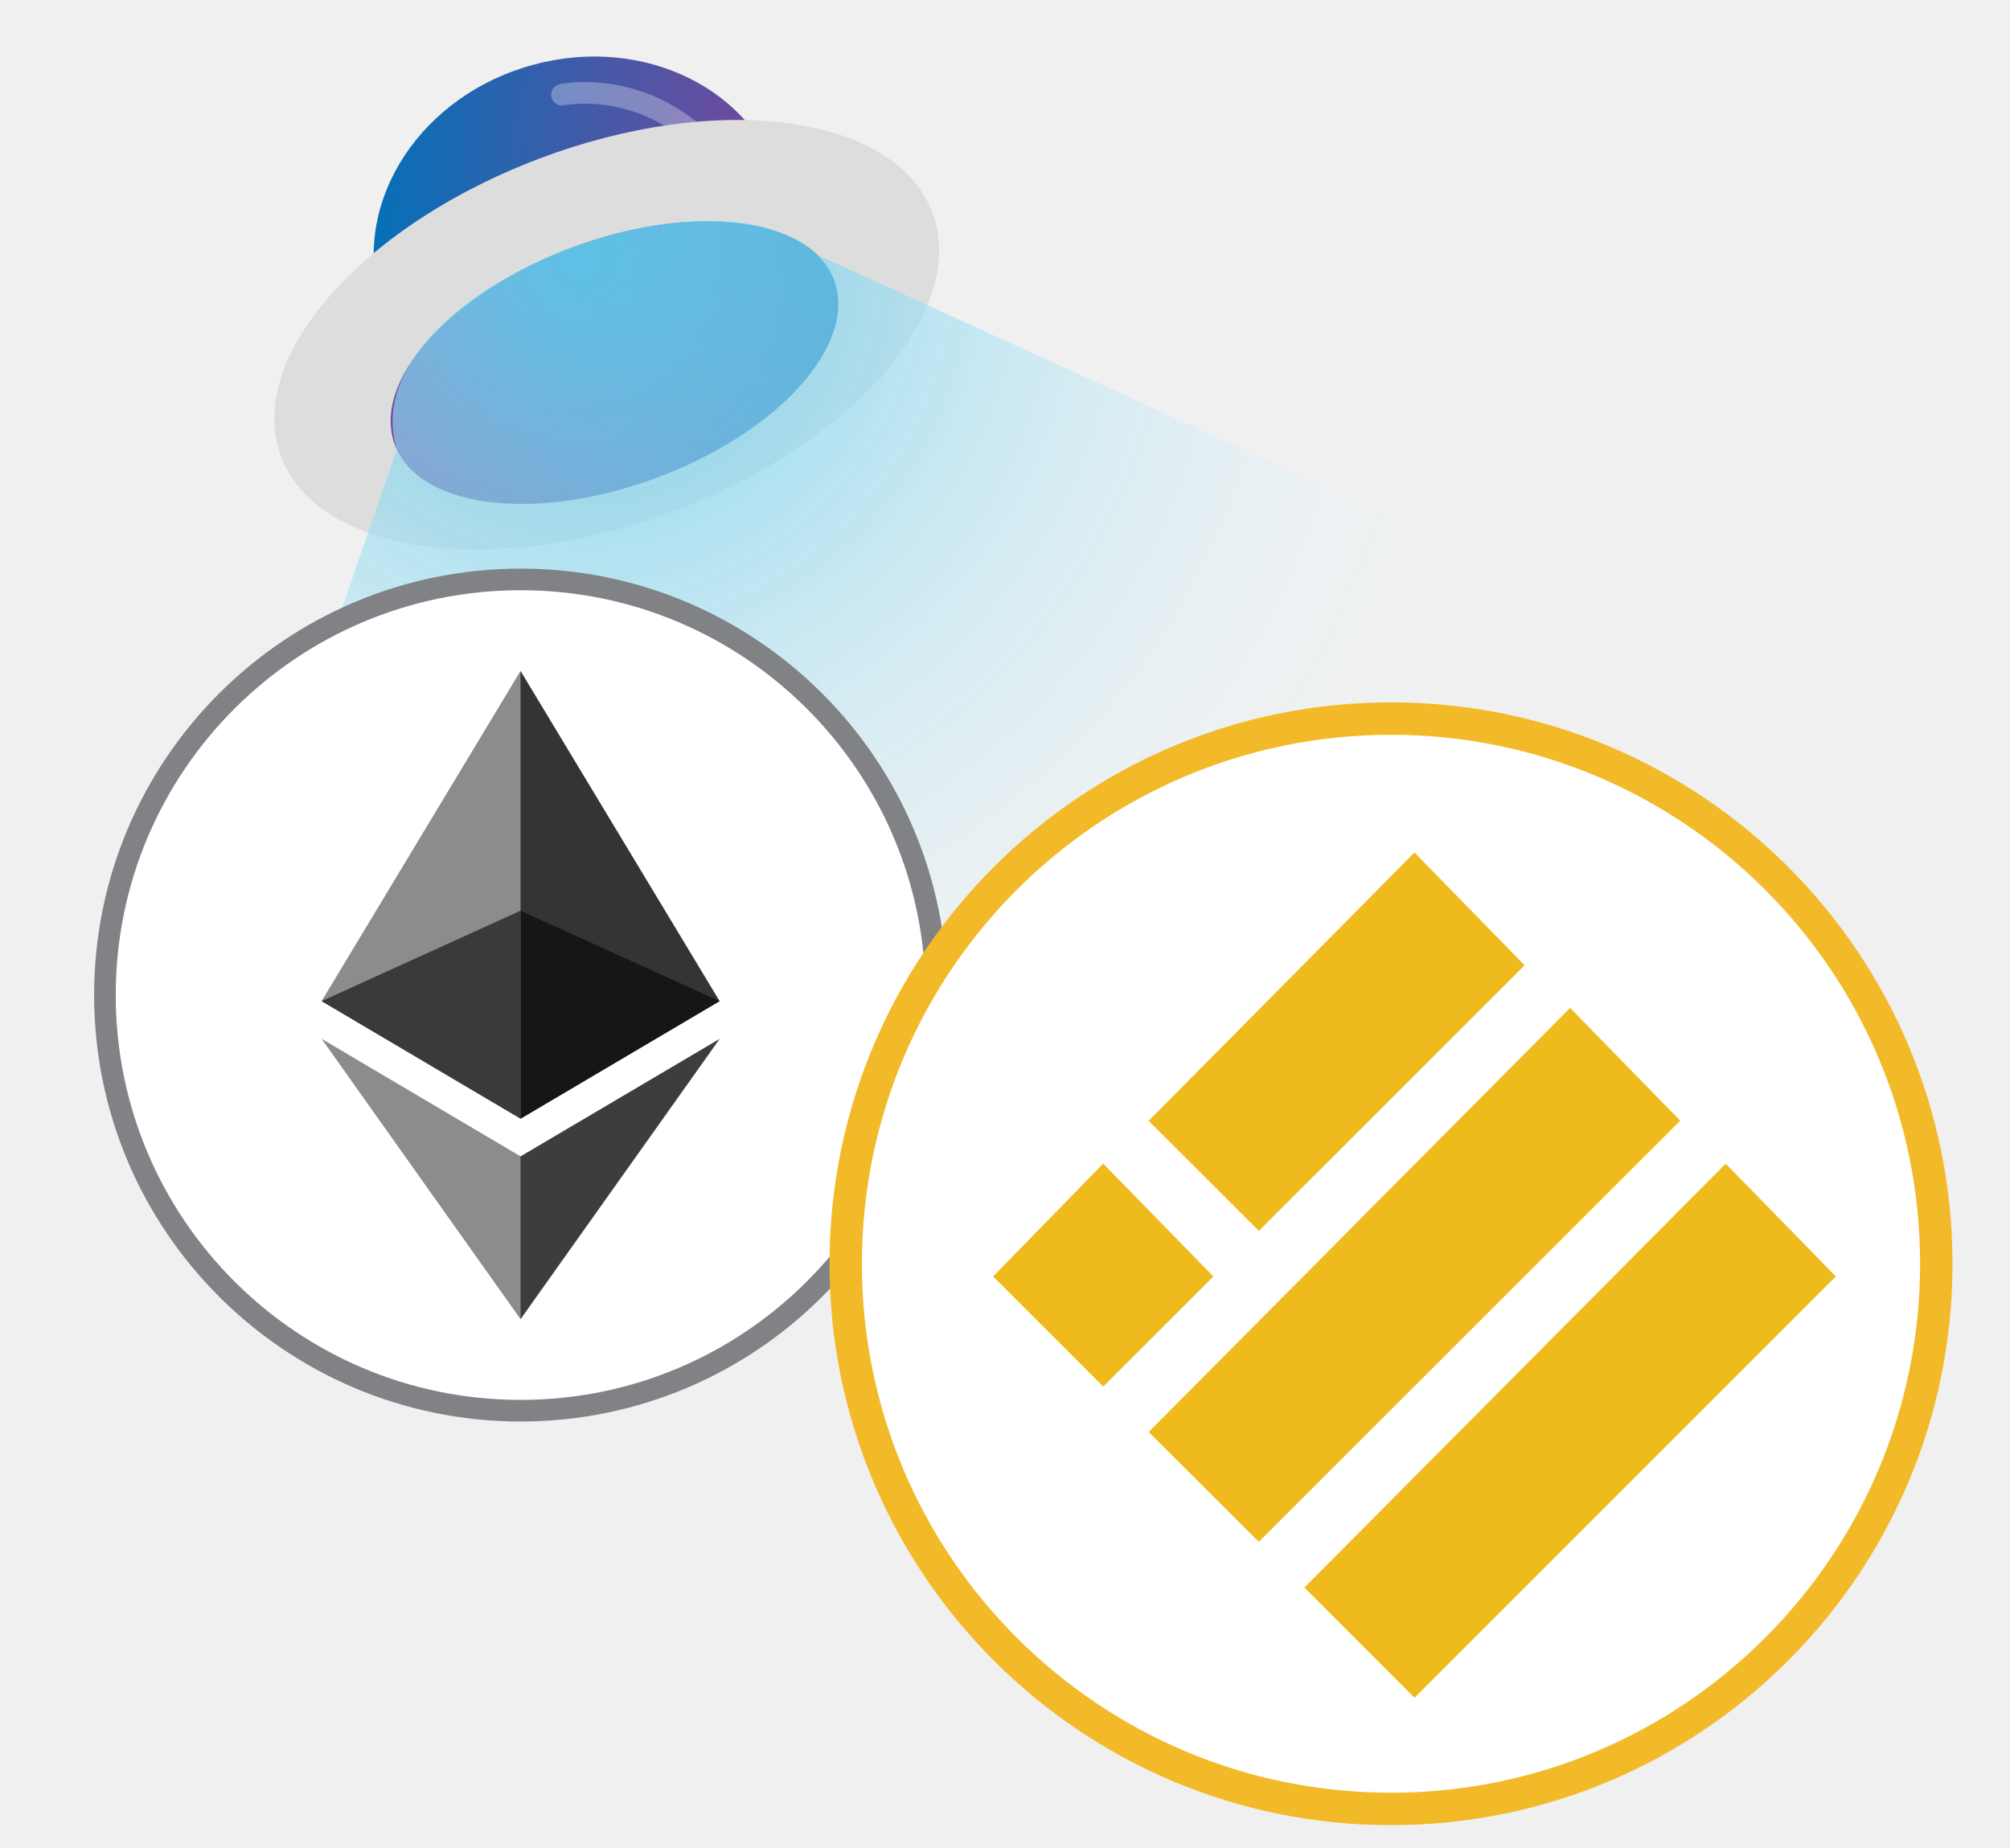
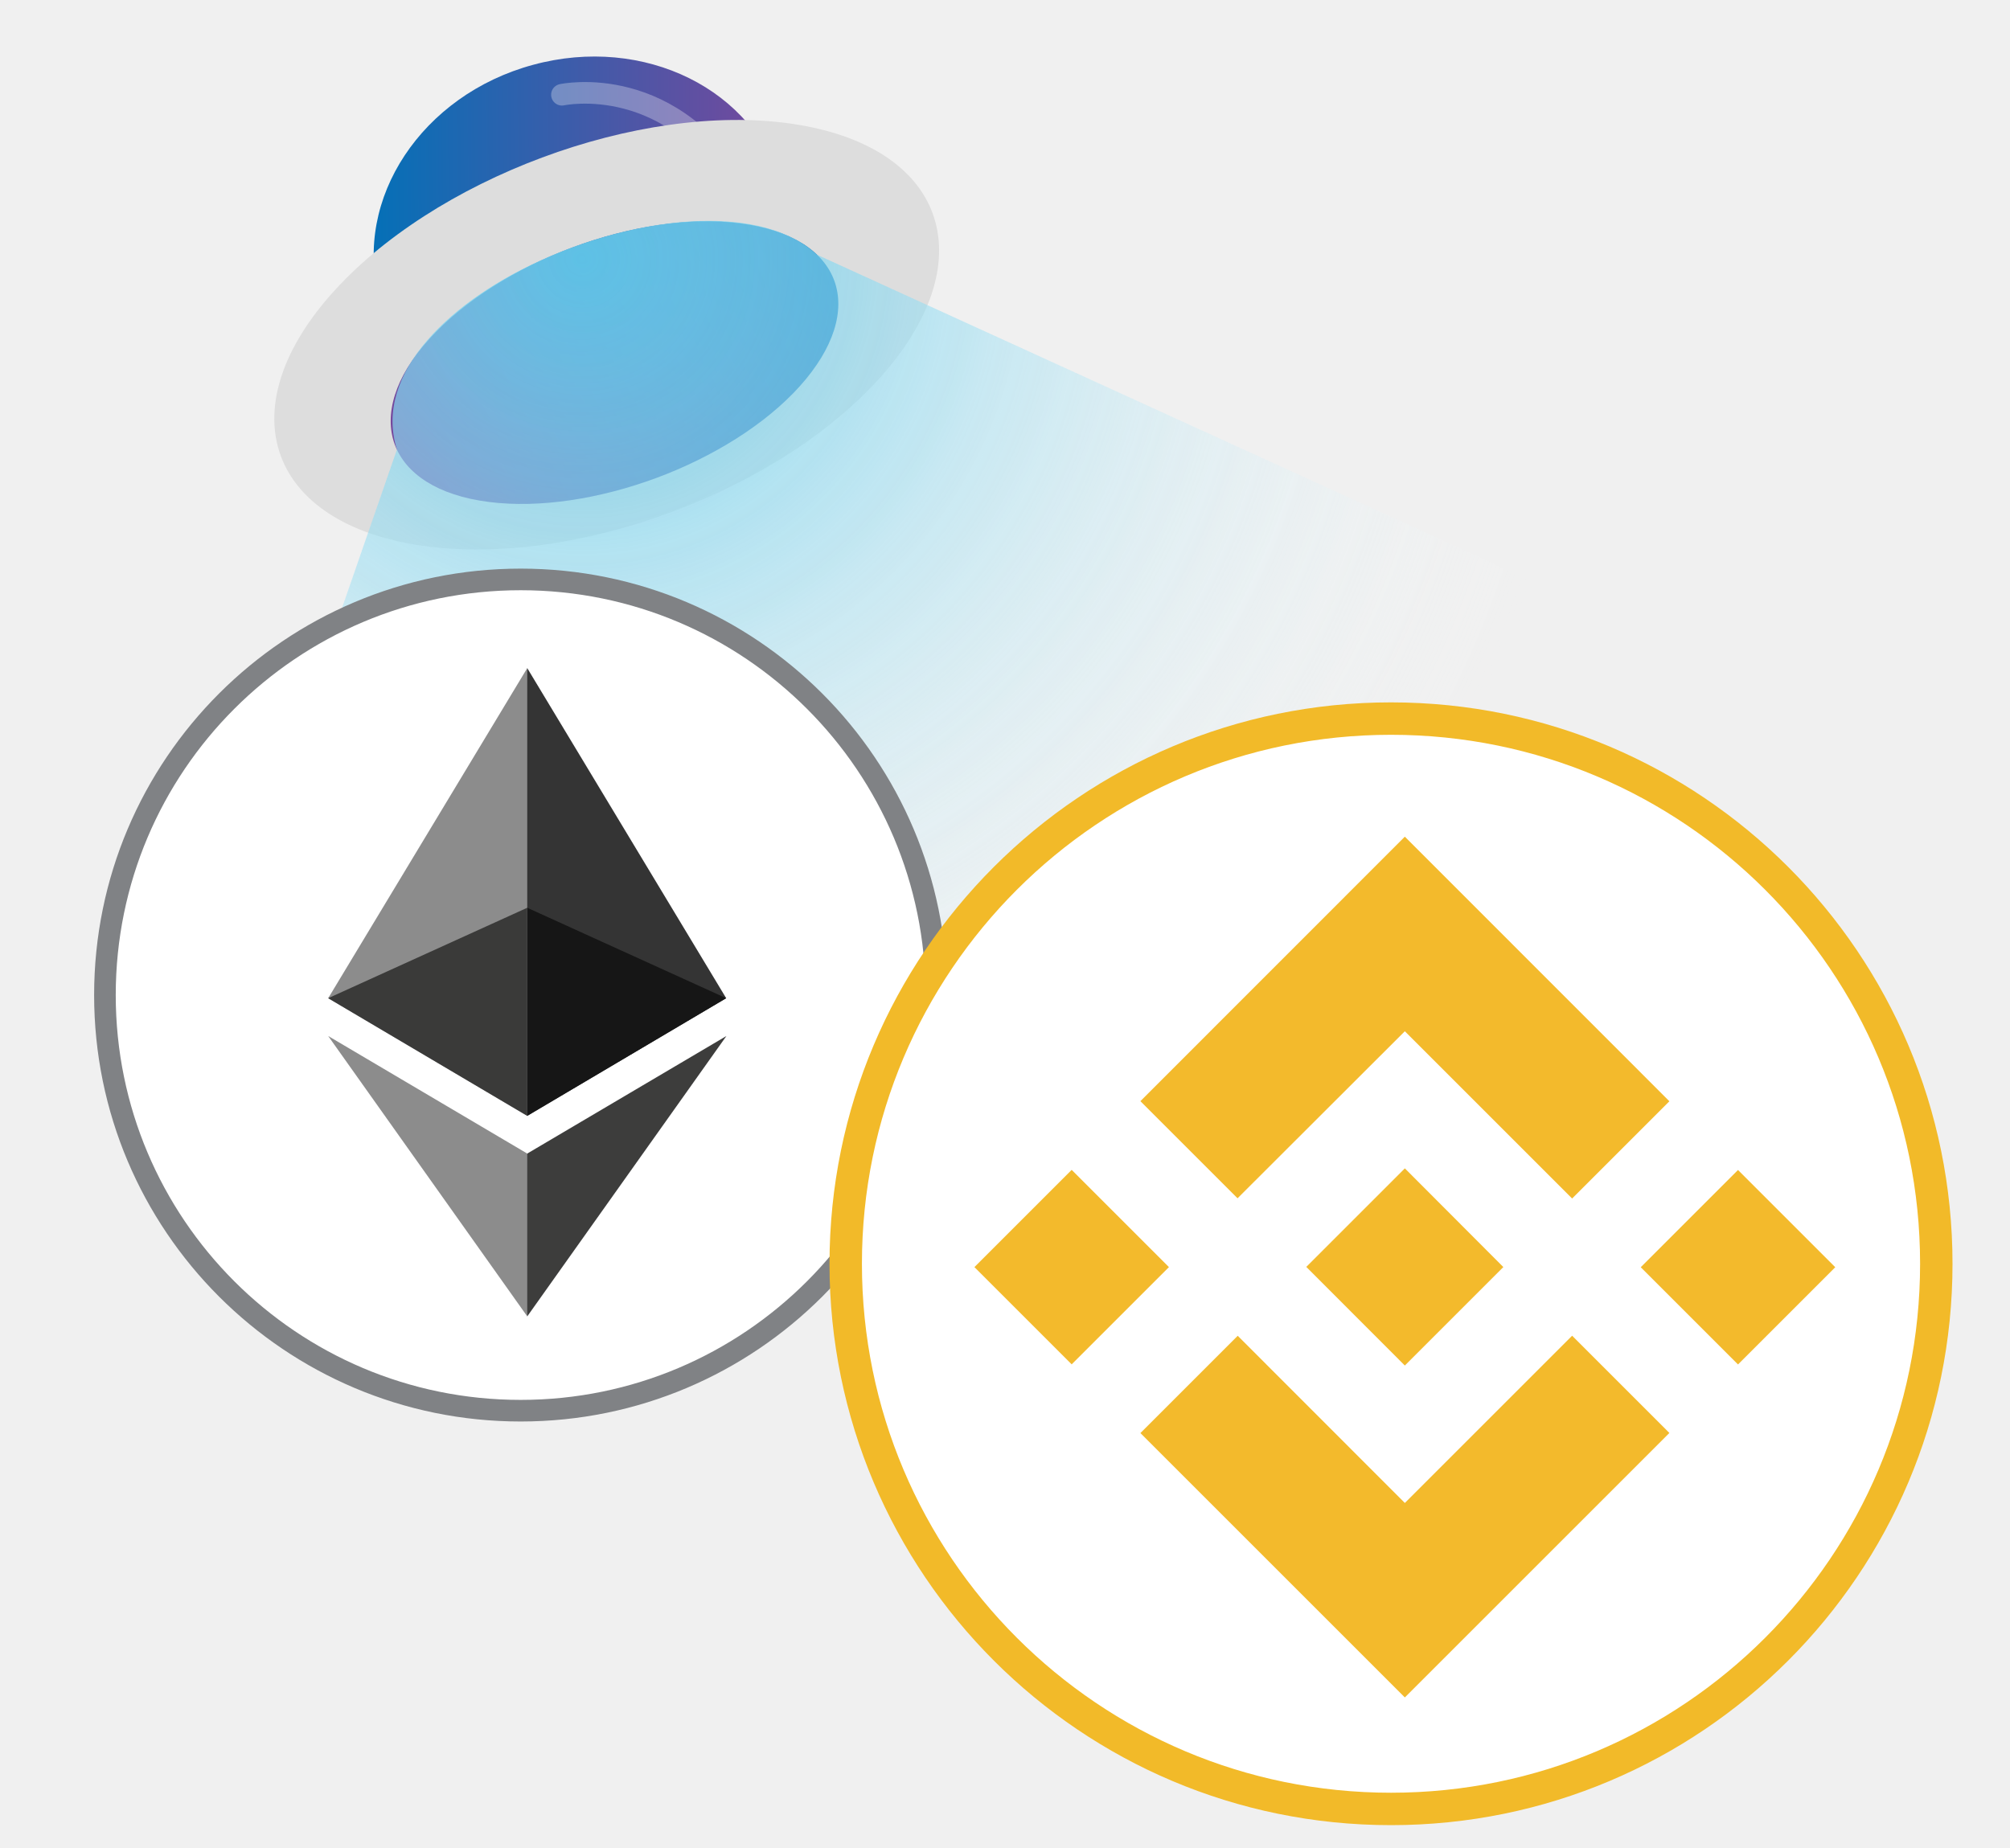
<svg xmlns="http://www.w3.org/2000/svg" xmlns:xlink="http://www.w3.org/1999/xlink" id="Layer_1" data-name="Layer 1" viewBox="0 0 186 171">
  <defs>
-     <style>.cls-1{fill:url(#linear-gradient);}.cls-2{fill:none;stroke:#fff;stroke-linecap:round;opacity:0.3;}.cls-2,.cls-6,.cls-7{stroke-miterlimit:10;}.cls-2,.cls-6{stroke-width:2px;}.cls-3{fill:#ddd;}.cls-4{fill:url(#linear-gradient-2);}.cls-5{opacity:0.9;fill:url(#radial-gradient);}.cls-6,.cls-7{fill:#fff;}.cls-6{stroke:#808285;}.cls-7{stroke:#f2ba29;stroke-width:3px;}.cls-8{fill:#efba1c;stroke:#efba1c;}.cls-9{fill:#343434;}.cls-10{fill:#8c8c8c;}.cls-11{fill:#3d3d3c;}.cls-12{fill:#161616;}.cls-13{fill:#3a3a39;}</style>
-     <linearGradient id="linear-gradient" x1="24.54" y1="32.05" x2="62.75" y2="32.05" gradientTransform="translate(9.64 -10.56) rotate(-0.67)" gradientUnits="userSpaceOnUse">
+     <style>.cls-1{fill:url(#linear-gradient);}.cls-2{fill:none;stroke:#fff;stroke-linecap:round;opacity:0.3;}.cls-2,.cls-6,.cls-7{stroke-miterlimit:10;}.cls-2,.cls-6{stroke-width:2px;}.cls-3{fill:#ddd;}.cls-4{fill:url(#linear-gradient-2);}.cls-5{opacity:0.9;fill:url(#radial-gradient);}.cls-6,.cls-7{fill:#fff;}.cls-6{stroke:#808285;}.cls-7{stroke:#f2ba29;stroke-width:3px;}.cls-8{fill:#f3ba2c;}.cls-9{fill:#343434;}.cls-10{fill:#8c8c8c;}.cls-11{fill:#3d3d3c;}.cls-12{fill:#161616;}.cls-13{fill:#3a3a39;}</style>
+     <linearGradient id="linear-gradient" x1="24.56" y1="29.5" x2="62.76" y2="29.5" gradientTransform="translate(9.66 -8.01) rotate(-0.67)" gradientUnits="userSpaceOnUse">
      <stop offset="0" stop-color="#0570b7" />
      <stop offset="1" stop-color="#78479c" />
    </linearGradient>
-     <linearGradient id="linear-gradient-2" x1="-740.51" y1="-968.54" x2="-697.35" y2="-968.54" gradientTransform="translate(-1028.6 -492.46) rotate(152.44)" xlink:href="#linear-gradient" />
-     <radialGradient id="radial-gradient" cx="89.84" cy="-31.15" r="93.47" gradientTransform="translate(-38.79 45.24) rotate(6.19)" gradientUnits="userSpaceOnUse">
+     <linearGradient id="linear-gradient-2" x1="-326.68" y1="-867.05" x2="-283.52" y2="-867.05" gradientTransform="translate(-614.77 -593.95) rotate(152.44)" xlink:href="#linear-gradient" />
+     <radialGradient id="radial-gradient" cx="91.12" cy="-7.5" r="93.47" gradientTransform="translate(-37.52 21.59) rotate(6.19)" gradientUnits="userSpaceOnUse">
      <stop offset="0" stop-color="#62ccec" />
      <stop offset="1" stop-color="#fff" stop-opacity="0" />
    </radialGradient>
  </defs>
  <path class="cls-1" d="M49.33,6c10.27-2.8,20.55,2.29,23,11.37S67.46,32.78,57.18,35.58s-19.68,1-22.09-8.09S39.05,8.78,49.33,6Z" />
  <path class="cls-2" d="M52,8.77s10.45-2.28,16.88,9.52" />
  <path class="cls-3" d="M81.71,34.65c-9.44,10.8-28.54,17.9-42.66,15.86s-17.92-12.45-8.47-23.2S59.12,9.41,73.24,11.45,91.15,23.85,81.71,34.65Z" />
  <path class="cls-4" d="M74,35.76c-6.43,7.12-19.3,11.9-28.76,10.7s-11.94-8-5.51-15.09S59,19.46,68.49,20.67,80.41,28.62,74,35.76Z" />
  <path class="cls-5" d="M36.73,41.61,0,147.59l172,18.66,10.2-94L75.59,23.57C65.61,14.23,32.29,27.46,36.73,41.61Z" />
  <circle class="cls-6" cx="48.18" cy="92.1" r="38.47" />
  <circle class="cls-7" cx="128.72" cy="116.97" r="50.46" />
  <g id="Layer_2" data-name="Layer 2">
    <g id="Layer_1-2" data-name="Layer 1-2">
-       <path class="cls-8" d="M130.89,79.62l9.49,9.72-23.89,23.88L107,103.74Z" />
-       <path class="cls-8" d="M145.29,94l9.49,9.72L116.49,142,107,132.54Z" />
-       <path class="cls-8" d="M102.09,108.42l9.49,9.72-9.49,9.49-9.49-9.49Z" />
-       <path class="cls-8" d="M159.69,108.42l9.49,9.72-38.29,38.29-9.48-9.49Z" />
+       <path class="cls-8" d="M114.51,110.92,130,95.45l15.48,15.48,9-9L130,77.44l-24.47,24.48,9,9m-24.36,6.36,9-9,9,9-9,9Zm24.36,6.35L130,139.11l15.48-15.48,9,9h0L130,157.11l-24.47-24.47,0,0,9-9m37.3-6.35,9-9,9,9-9,9Z" />
+       <path class="cls-8" d="M139.11,117.27h0L130,108.14l-6.75,6.75h0l-.77.77-1.6,1.6h0l0,0,9.12,9.13,9.14-9.14h0" />
    </g>
  </g>
  <g id="Layer_1-2-2" data-name="Layer_1">
    <g id="_1421394342400" data-name=" 1421394342400">
-       <polygon class="cls-9" points="48.17 62.1 47.77 63.47 47.77 103.14 48.17 103.54 66.59 92.66 48.17 62.1" />
-       <polygon class="cls-10" points="48.17 62.1 29.76 92.66 48.17 103.54 48.17 84.29 48.17 62.1" />
-       <polygon class="cls-11" points="48.17 107.03 47.95 107.31 47.95 121.44 48.17 122.1 66.6 96.15 48.17 107.03" />
-       <polygon class="cls-10" points="48.17 122.1 48.17 107.03 29.76 96.15 48.17 122.1" />
-       <polygon class="cls-12" points="48.17 103.54 66.59 92.66 48.17 84.29 48.17 103.54" />
-       <polygon class="cls-13" points="29.76 92.66 48.17 103.54 48.17 84.29 29.76 92.66" />
+       <polygon class="cls-9" points="48.79 61.84 48.39 63.2 48.39 102.88 48.79 103.28 67.2 92.39 48.79 61.84" />
+       <polygon class="cls-10" points="48.79 61.84 30.37 92.39 48.79 103.28 48.79 84.02 48.79 61.84" />
+       <polygon class="cls-11" points="48.79 106.77 48.56 107.04 48.56 121.17 48.79 121.84 67.22 95.89 48.79 106.77" />
+       <polygon class="cls-10" points="48.79 121.84 48.79 106.77 30.37 95.89 48.79 121.84" />
+       <polygon class="cls-12" points="48.79 103.28 67.2 92.39 48.79 84.02 48.79 103.28" />
+       <polygon class="cls-13" points="30.37 92.39 48.79 103.28 48.79 84.02 30.37 92.39" />
    </g>
  </g>
</svg>
